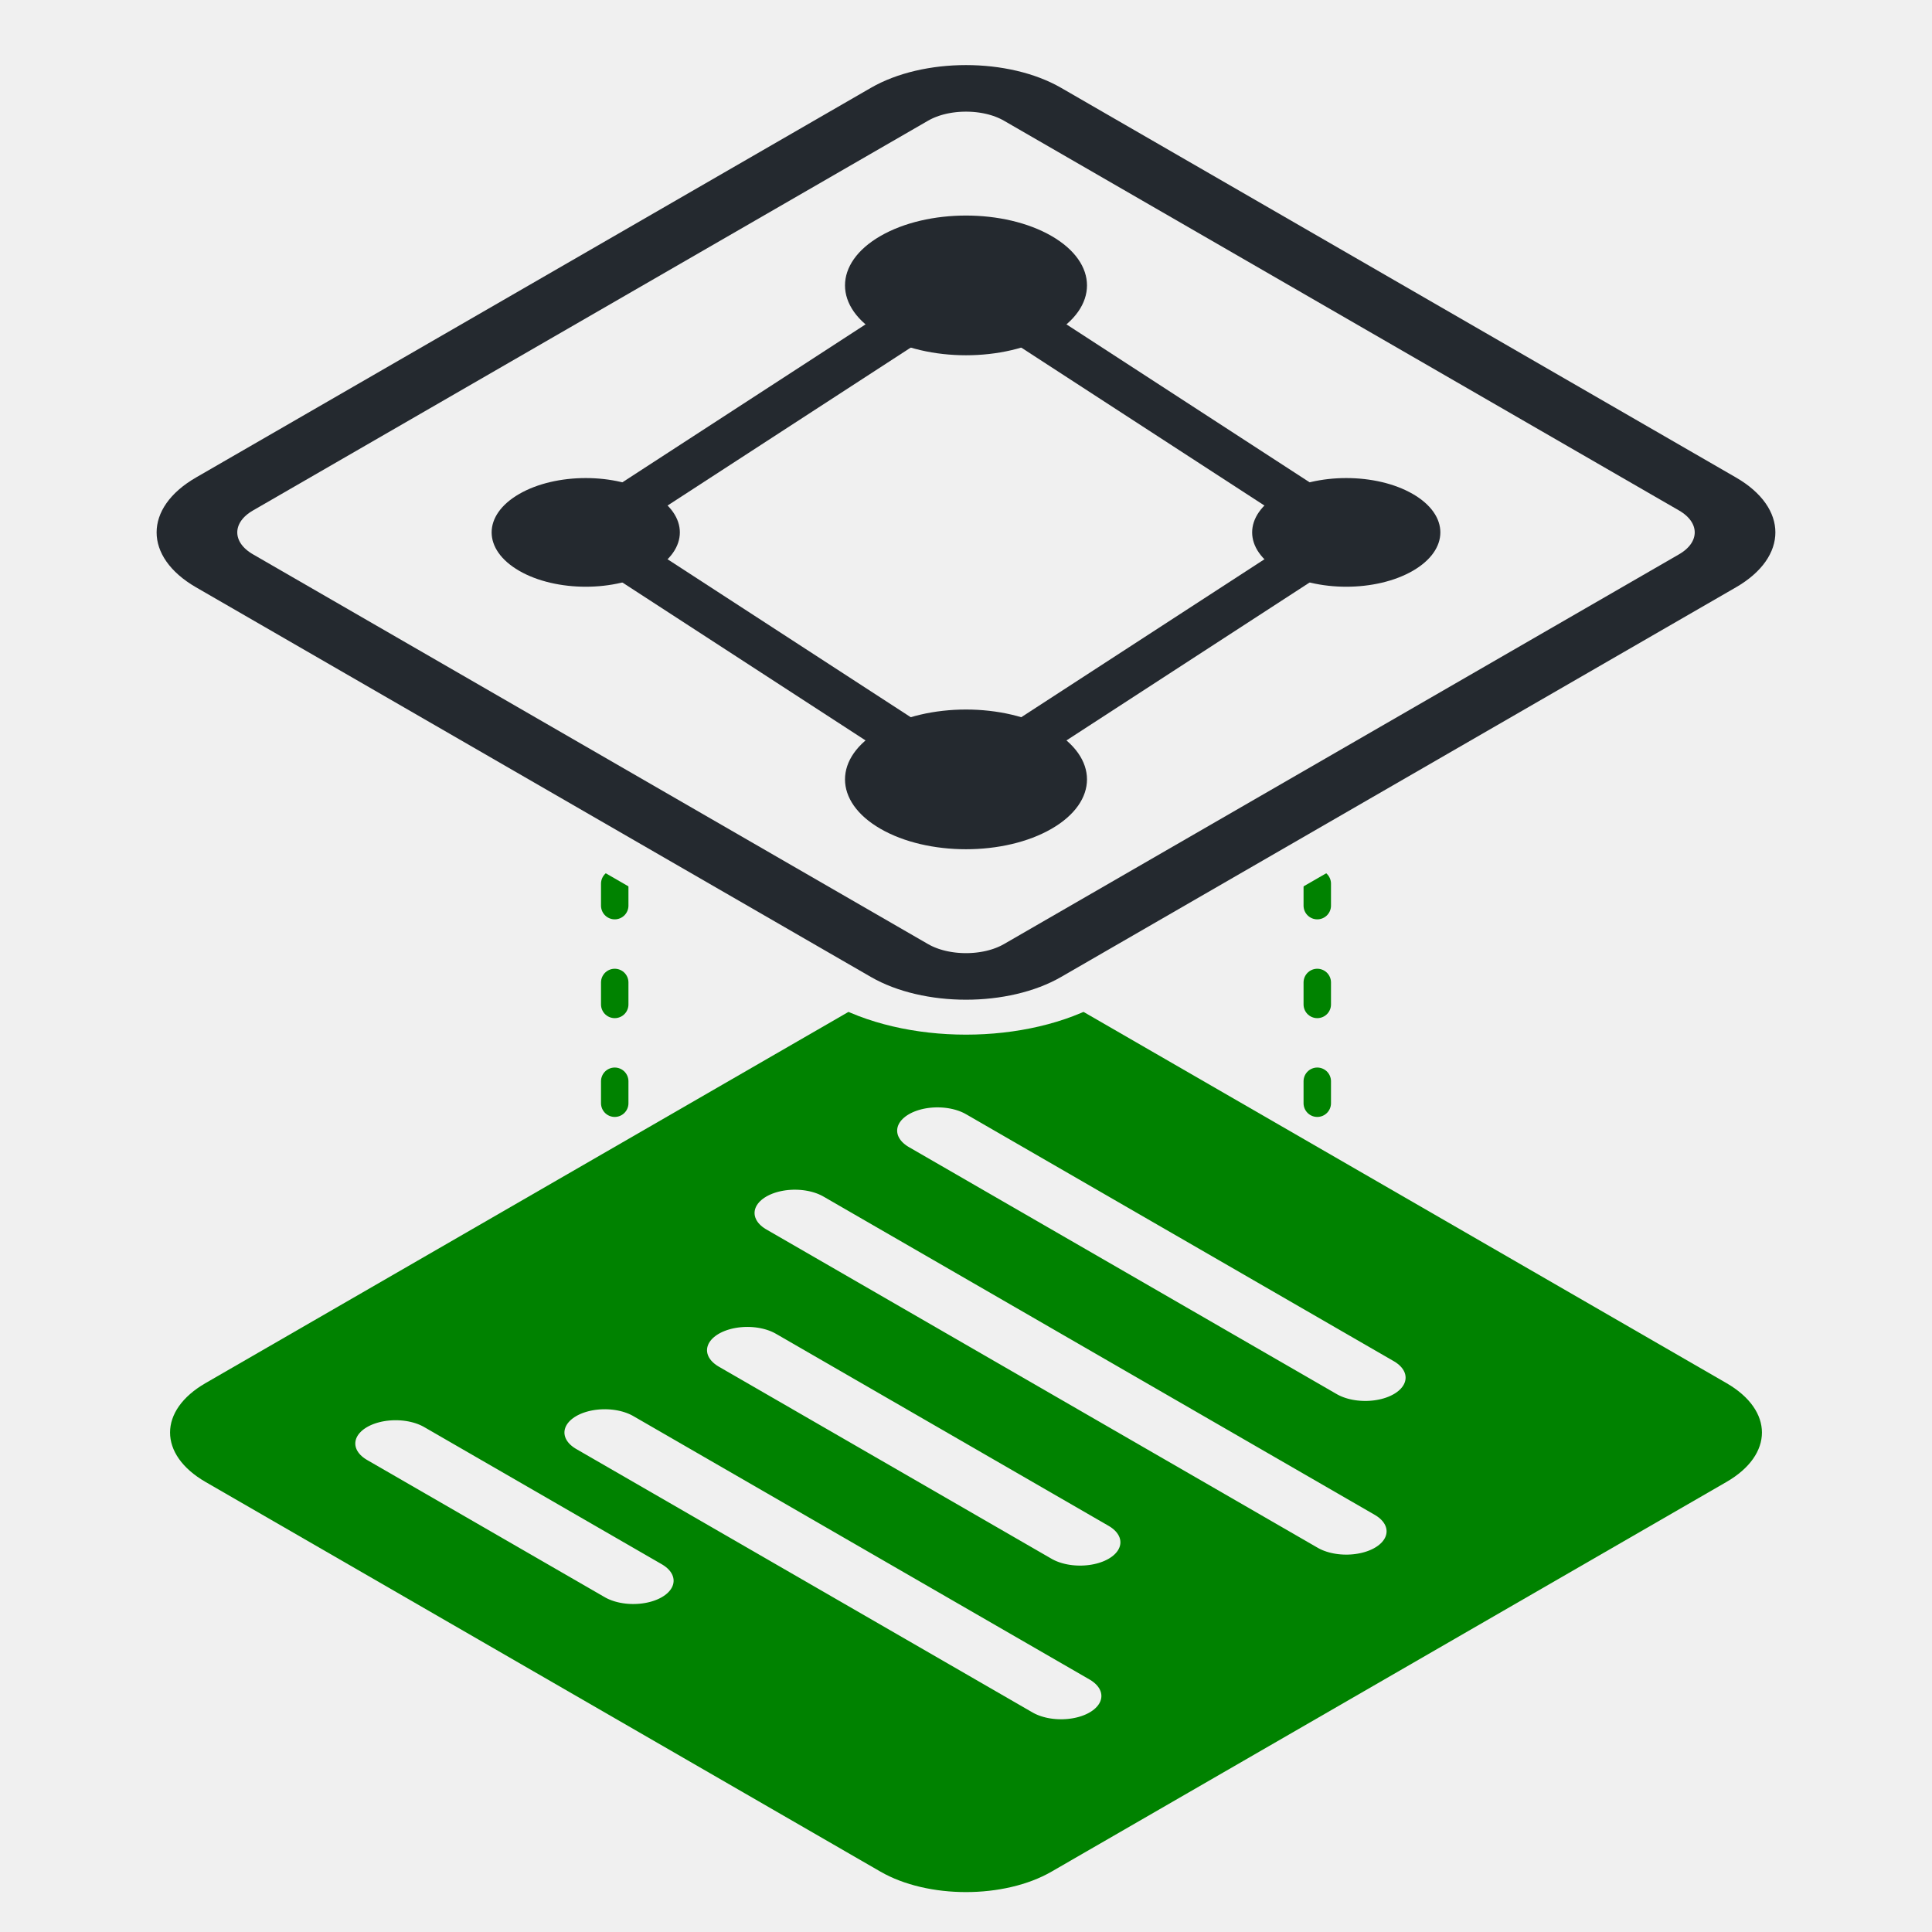
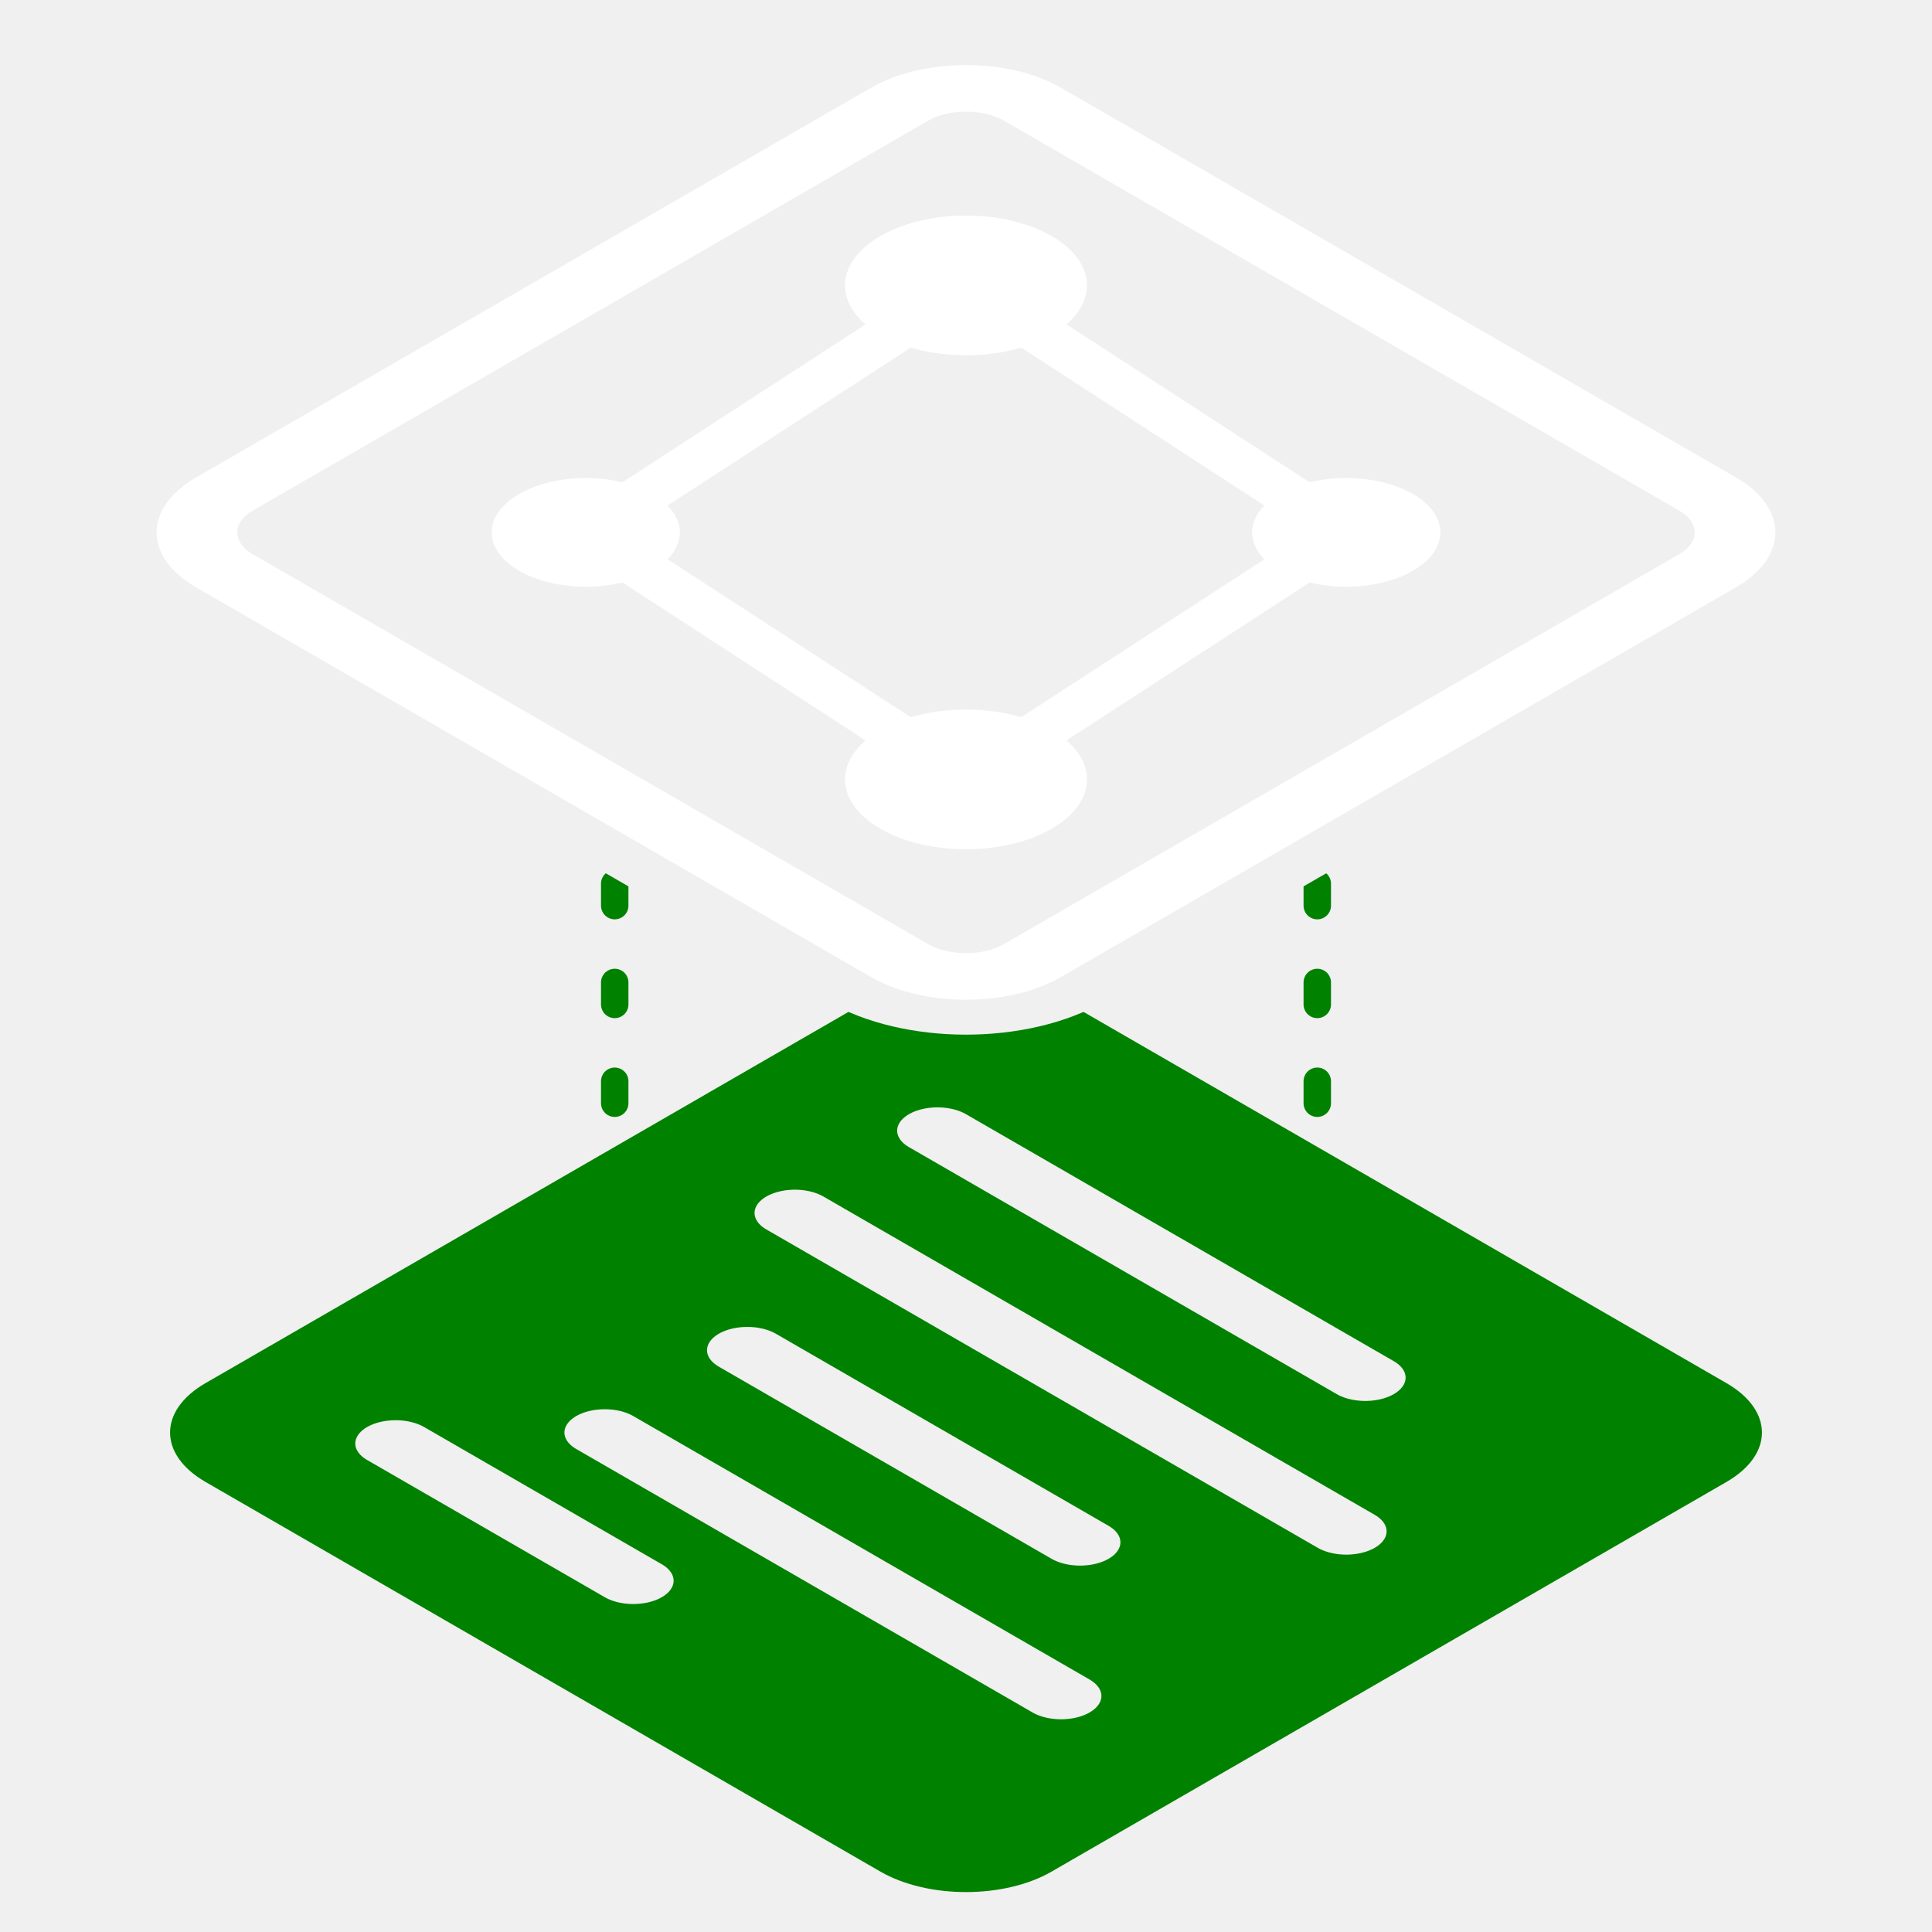
<svg xmlns="http://www.w3.org/2000/svg" viewBox="74 71 352 352" width="40" height="40" fill="none" stroke-linecap="round" stroke-linejoin="round" role="img" aria-label="EtAlii ADP">
  <defs>
    <mask id="under" maskUnits="userSpaceOnUse" x="0" y="0" width="500" height="500">
      <rect width="500" height="500" fill="#fff" />
      <rect transform="matrix(0.866 0.5 -0.866 0.5 250 168)" x="-85" y="-85" width="170" height="170" rx="14" fill="#000" stroke="#000" stroke-width="30" />
    </mask>
    <mask id="text" maskUnits="userSpaceOnUse" x="0" y="0" width="500" height="500">
      <rect width="500" height="500" fill="#fff" />
      <g transform="matrix(0.866 0.5 -0.866 0.5 250 332)" stroke="#000" stroke-width="12">
        <path d="M-58 -52h90M-58 -22h116M-38 8h70M-38 38h96M-58 62h50" />
      </g>
    </mask>
  </defs>
  <g mask="url(#under)">
    <g mask="url(#text)">
      <rect transform="matrix(0.866 0.5 -0.866 0.5 250 332)" x="-85" y="-85" width="170" height="170" rx="14" fill="#008200" stroke="#008200" stroke-width="8" />
    </g>
    <path d="M186 196v96M314 196v96" stroke="#008200" stroke-width="5" stroke-dasharray="4 14" />
  </g>
  <g transform="matrix(0.866 0.5 -0.866 0.5 250 168)">
-     <rect x="-85" y="-85" width="170" height="170" rx="14" stroke="#24292f" stroke-width="12" />
-     <path d="M-45 -45 40 -40M-45 -45 -40 40M40 -40 45 45M-40 40 45 45" stroke="#24292f" stroke-width="9" />
-     <g fill="#24292f">
+     <rect x="-85" y="-85" width="170" height="170" rx="14" stroke="#ffffff" stroke-width="12" />
+     <path d="M-45 -45 40 -40M-45 -45 -40 40M40 -40 45 45M-40 40 45 45" stroke="#ffffff" stroke-width="9" />
+     <g fill="#ffffff">
      <circle cx="-45" cy="-45" r="18" />
      <circle cx="40" cy="-40" r="14" />
      <circle cx="-40" cy="40" r="14" />
      <circle cx="45" cy="45" r="18" />
    </g>
  </g>
</svg>
